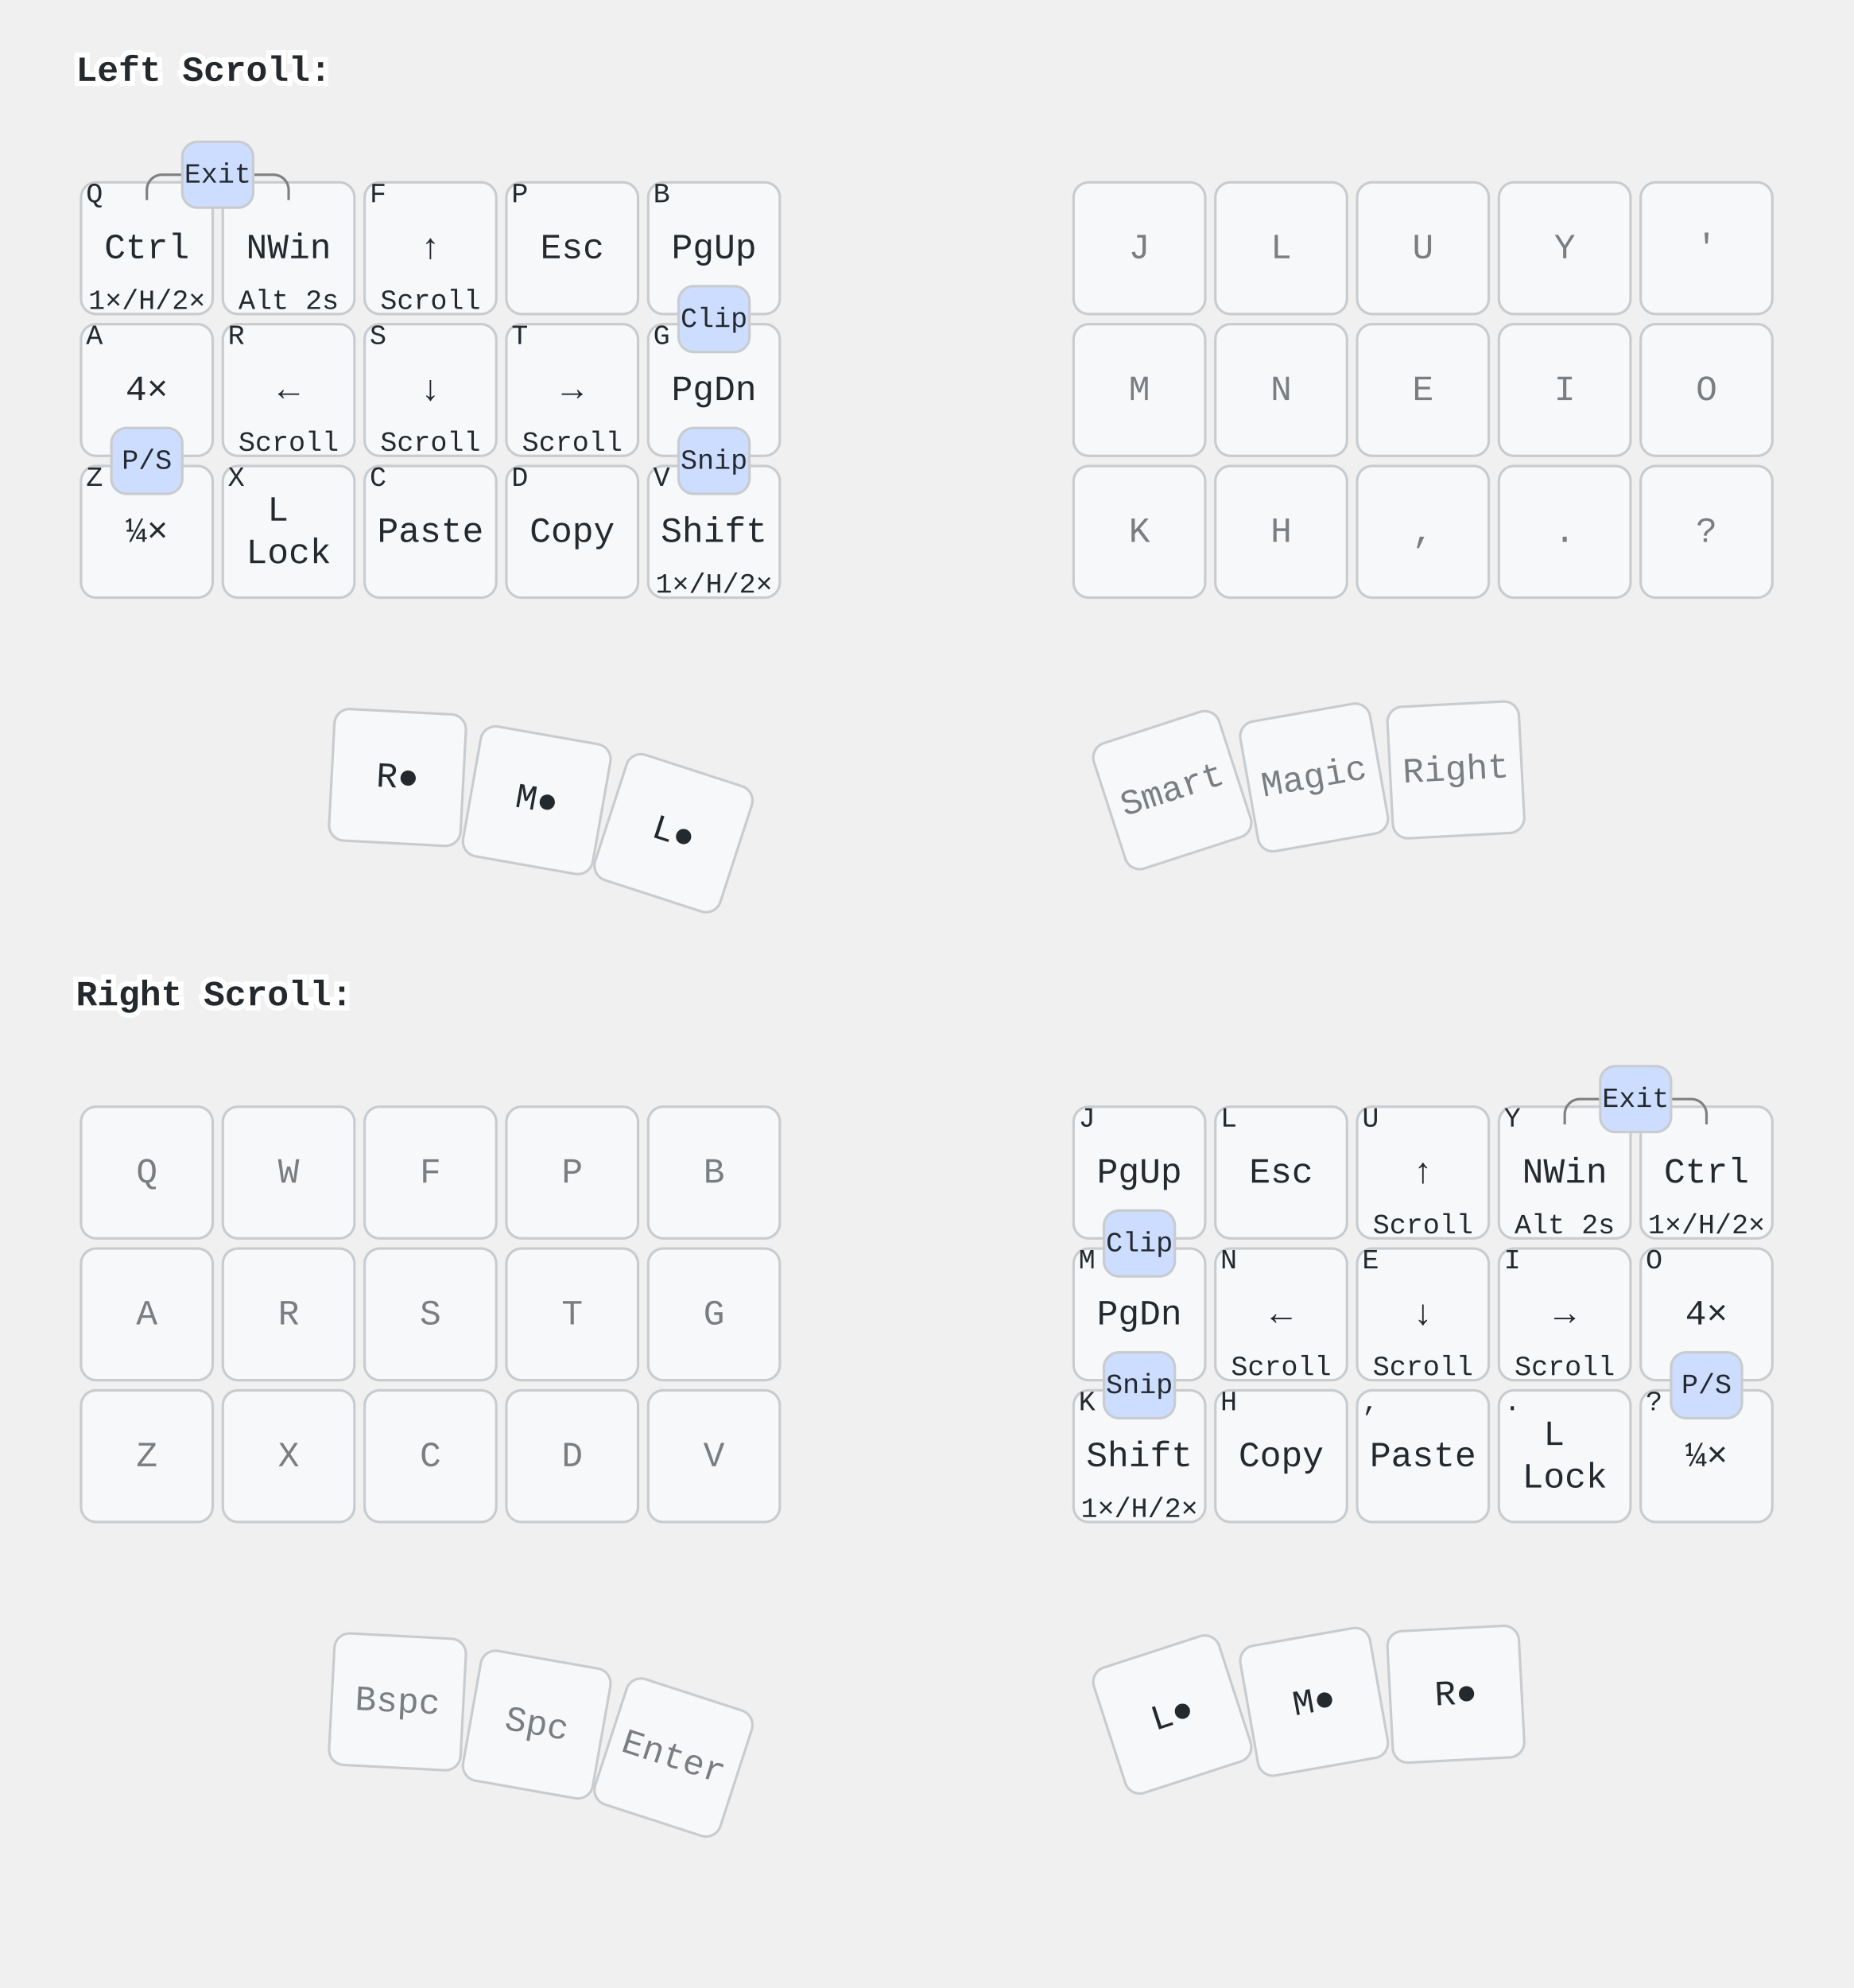
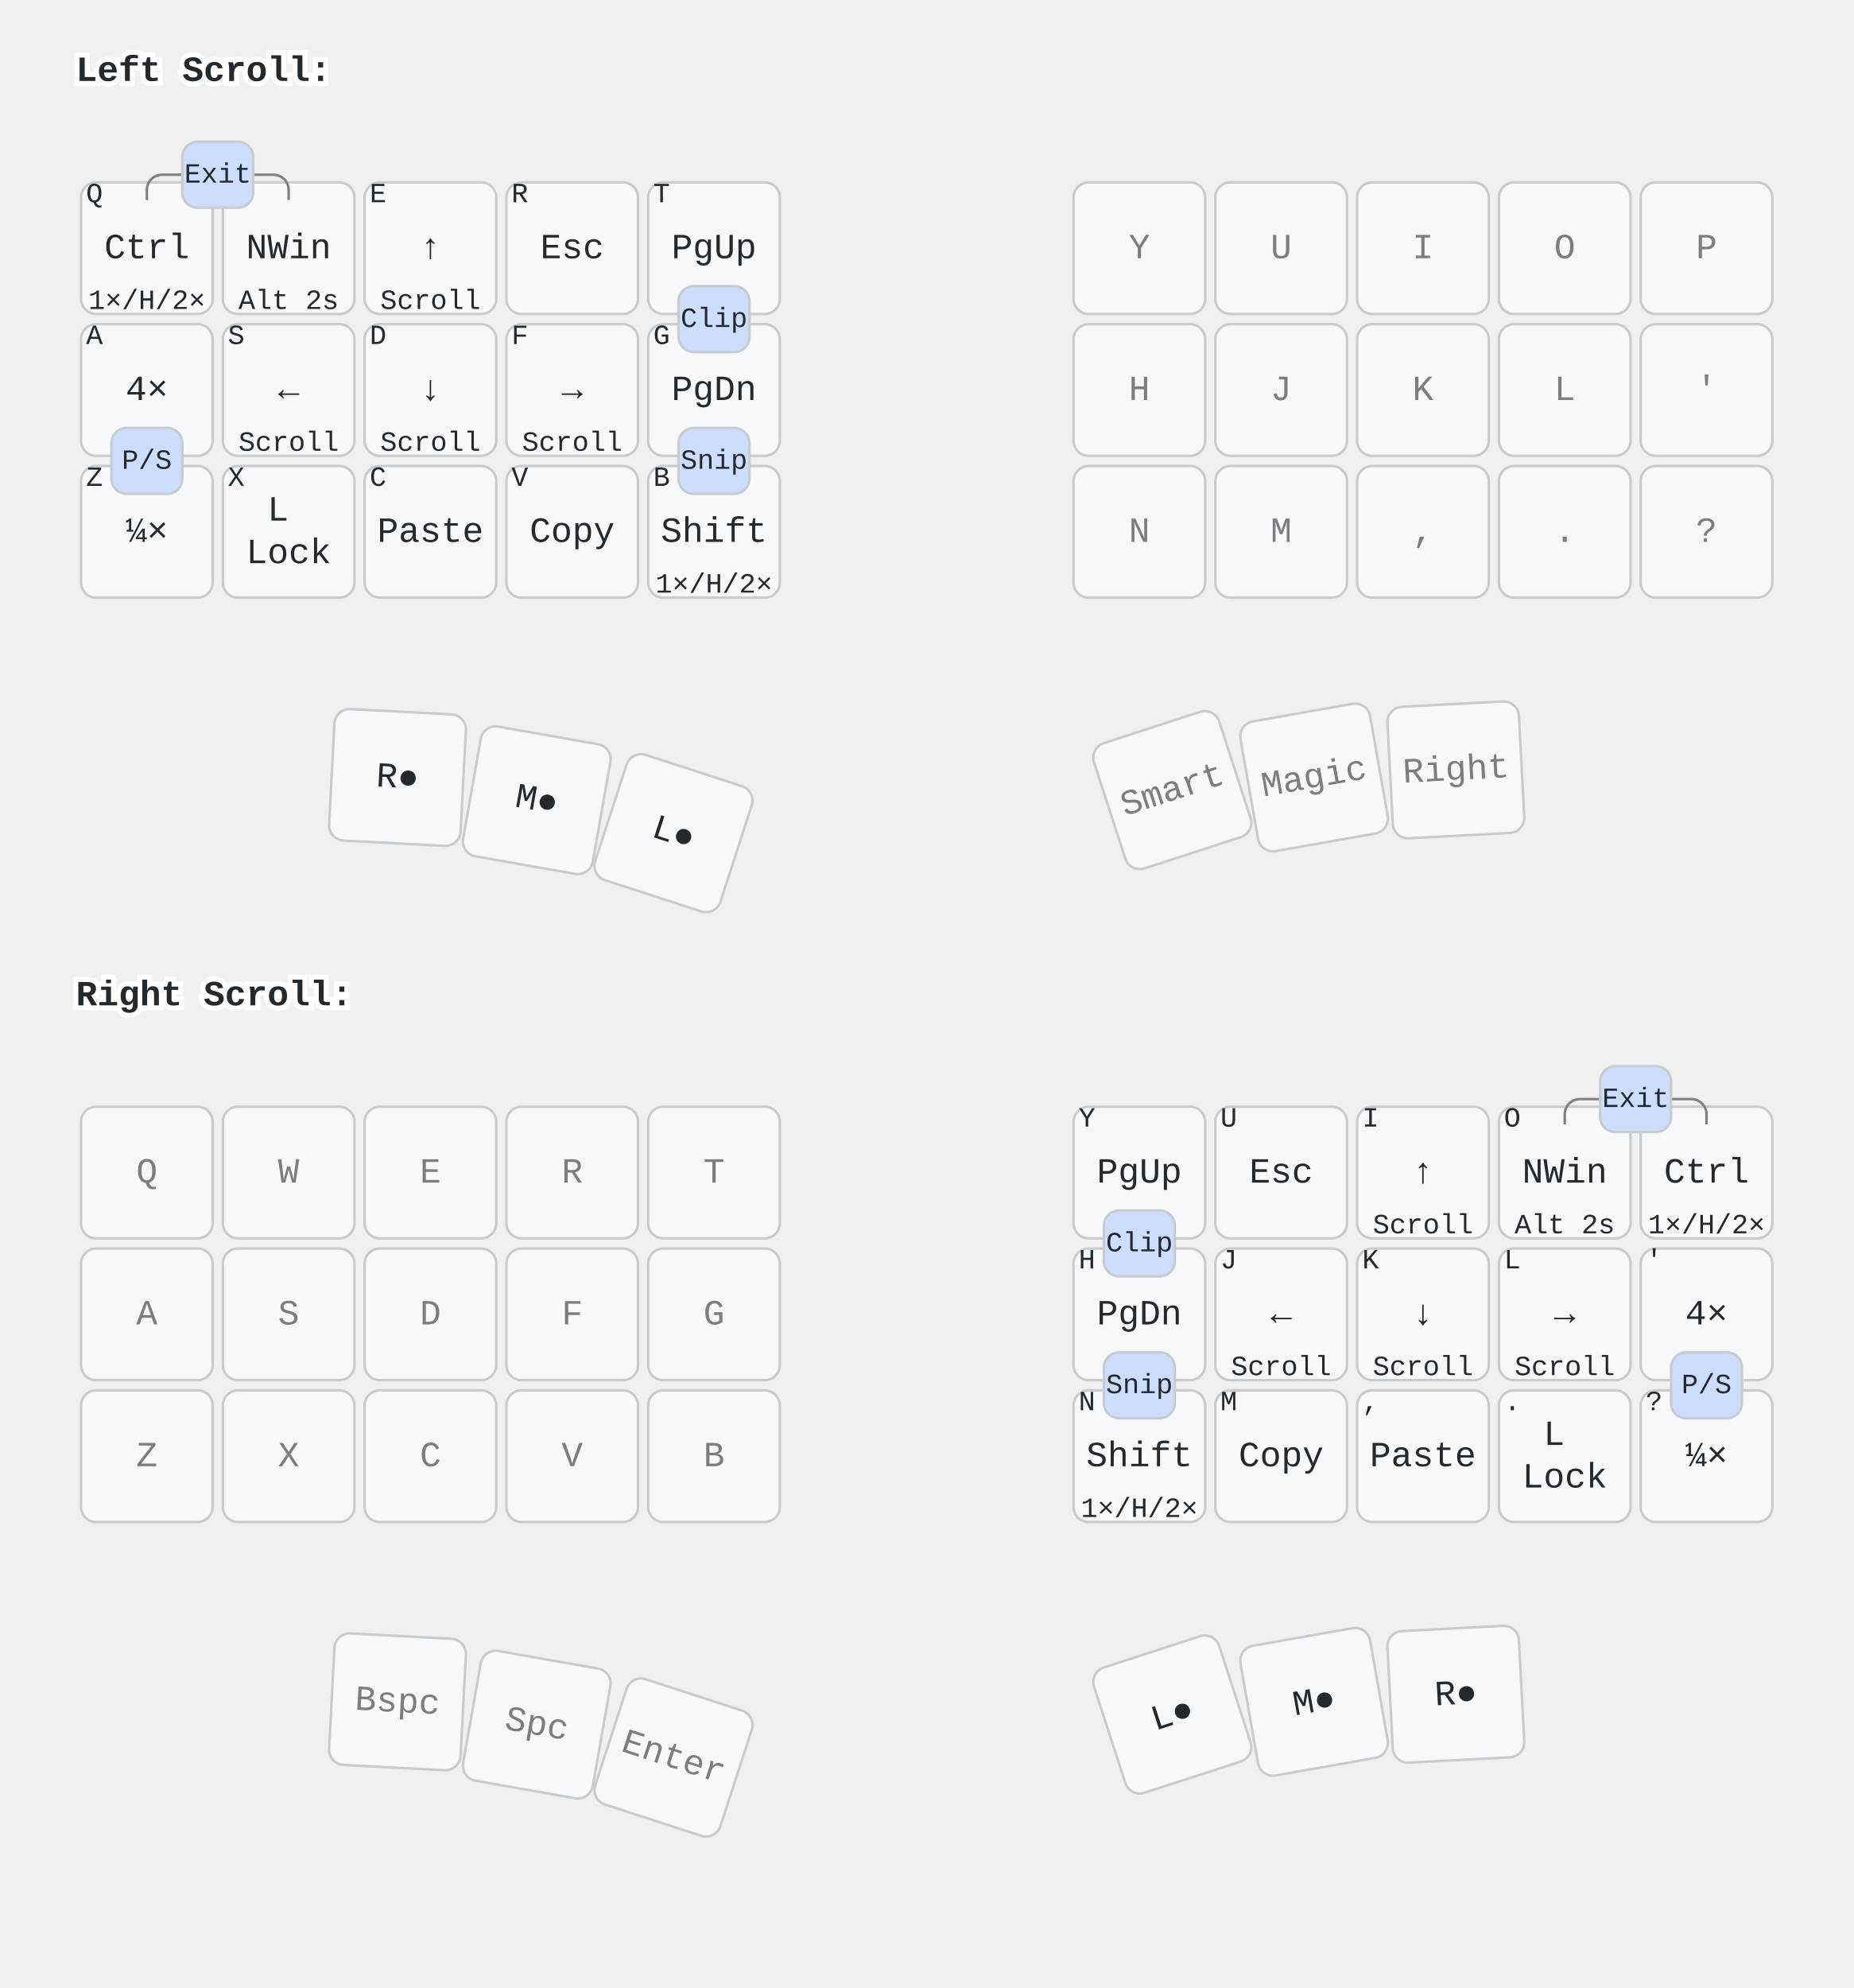
<svg xmlns="http://www.w3.org/2000/svg" width="732" height="785" viewBox="0 0 732 785" class="keymap">
  <style>/* inherit to force styles through use tags */
svg path {
    fill: inherit;
}

/* font and background color specifications */
svg.keymap {
    font-family: SFMono-Regular,Consolas,Liberation Mono,Menlo,monospace;
    font-size: 14px;
    font-kerning: normal;
    text-rendering: optimizeLegibility;
    fill: #24292e;
}

/* default key styling */
rect.key {
    fill: #f6f8fa;
}

rect.key, rect.combo {
    stroke: #c9cccf;
    stroke-width: 1;
}

/* default key side styling, only used is draw_key_sides is set */
rect.side {
    filter: brightness(90%);
}

/* color accent for combo boxes */
rect.combo, rect.combo-separate {
    fill: #cdf;
}

/* color accent for held keys */
rect.held, rect.combo.held {
    fill: #fdd;
}

/* color accent for ghost (optional) keys */
rect.ghost, rect.combo.ghost {
    stroke-dasharray: 4, 4;
    stroke-width: 2;
}

text {
    text-anchor: middle;
    dominant-baseline: middle;
}

/* styling for layer labels */
text.label {
    font-weight: bold;
    text-anchor: start;
    stroke: white;
    stroke-width: 4;
    paint-order: stroke;
}

/* styling for optional footer */
text.footer {
    text-anchor: end;
    dominant-baseline: auto;
    stroke: white;
    stroke-width: 4;
    paint-order: stroke;
}

/* styling for combo tap, and key non-tap label text */
text.combo, text.hold, text.shifted, text.left, text.right, text.tl, text.tr, text.bl, text.br {
    font-size: 11px;
}

text.hold, text.bl, text.br {
    text-anchor: middle;
    dominant-baseline: auto;
}

text.shifted, text.tl, text.tr {
    text-anchor: middle;
    dominant-baseline: hanging;
}

text.left, text.tl, text.bl {
    text-anchor: start;
}

text.right, text.tr, text.br {
    text-anchor: end;
}

text.layer-activator {
    text-decoration: underline;
}

/* styling for hold/shifted label text in combo box */
text.combo.hold, text.combo.shifted, text.combo.left, text.combo.right {
    font-size: 8px;
}

/* lighter symbol for transparent keys */
text.trans {
    fill: #7b7e81;
}

/* styling for combo dendrons */
path.combo {
    stroke-width: 1;
    stroke: gray;
    fill: none;
}

/* Start Tabler Icons Cleanup */
/* cannot use height/width with glyphs */
.icon-tabler &gt; path {
    fill: inherit;
    stroke: inherit;
    stroke-width: 2;
}
/* hide tabler's default box */
.icon-tabler &gt; path[stroke="none"][fill="none"] {
    visibility: hidden;
}
/* End Tabler Icons Cleanup */
</style>
  <g transform="translate(30, 0)" class="layer-Left Scroll">
    <text x="0" y="28" class="label" id="Left-Scroll">Left Scroll:</text>
    <g transform="translate(0, 70)">
      <g transform="translate(28, 28)" class="key keypos-0">
        <rect rx="6" ry="6" x="-26" y="-26" width="52" height="52" class="key" />
        <text x="0" y="0" class="key tap">Ctrl</text>
        <text x="0" y="24" class="key hold">1×/H/2×</text>
        <text x="-24" y="-24" class="key tl">Q</text>
      </g>
      <g transform="translate(84, 28)" class="key keypos-1">
        <rect rx="6" ry="6" x="-26" y="-26" width="52" height="52" class="key" />
        <text x="0" y="0" class="key tap">NWin</text>
        <text x="0" y="24" class="key hold">Alt 2s</text>
        <text x="-24" y="-24" class="key tl">W</text>
      </g>
      <g transform="translate(140, 28)" class="key keypos-2">
        <rect rx="6" ry="6" x="-26" y="-26" width="52" height="52" class="key" />
        <text x="0" y="0" class="key tap">↑</text>
        <text x="0" y="24" class="key hold">Scroll</text>
-         <text x="-24" y="-24" class="key tl">F</text>
+         <text x="-24" y="-24" class="key tl">E</text>
      </g>
      <g transform="translate(196, 28)" class="key keypos-3">
        <rect rx="6" ry="6" x="-26" y="-26" width="52" height="52" class="key" />
        <text x="0" y="0" class="key tap">Esc</text>
-         <text x="-24" y="-24" class="key tl">P</text>
+         <text x="-24" y="-24" class="key tl">R</text>
      </g>
      <g transform="translate(252, 28)" class="key keypos-4">
        <rect rx="6" ry="6" x="-26" y="-26" width="52" height="52" class="key" />
        <text x="0" y="0" class="key tap">PgUp</text>
-         <text x="-24" y="-24" class="key tl">B</text>
+         <text x="-24" y="-24" class="key tl">T</text>
      </g>
      <g transform="translate(420, 28)" class="key trans keypos-5">
        <rect rx="6" ry="6" x="-26" y="-26" width="52" height="52" class="key trans" />
-         <text x="0" y="0" class="key trans tap">J</text>
+         <text x="0" y="0" class="key trans tap">Y</text>
      </g>
      <g transform="translate(476, 28)" class="key trans keypos-6">
        <rect rx="6" ry="6" x="-26" y="-26" width="52" height="52" class="key trans" />
-         <text x="0" y="0" class="key trans tap">L</text>
+         <text x="0" y="0" class="key trans tap">U</text>
      </g>
      <g transform="translate(532, 28)" class="key trans keypos-7">
        <rect rx="6" ry="6" x="-26" y="-26" width="52" height="52" class="key trans" />
-         <text x="0" y="0" class="key trans tap">U</text>
+         <text x="0" y="0" class="key trans tap">I</text>
      </g>
      <g transform="translate(588, 28)" class="key trans keypos-8">
        <rect rx="6" ry="6" x="-26" y="-26" width="52" height="52" class="key trans" />
-         <text x="0" y="0" class="key trans tap">Y</text>
+         <text x="0" y="0" class="key trans tap">O</text>
      </g>
      <g transform="translate(644, 28)" class="key trans keypos-9">
        <rect rx="6" ry="6" x="-26" y="-26" width="52" height="52" class="key trans" />
-         <text x="0" y="0" class="key trans tap">'</text>
+         <text x="0" y="0" class="key trans tap">P</text>
      </g>
      <g transform="translate(28, 84)" class="key keypos-10">
        <rect rx="6" ry="6" x="-26" y="-26" width="52" height="52" class="key" />
        <text x="0" y="0" class="key tap">4×</text>
        <text x="-24" y="-24" class="key tl">A</text>
      </g>
      <g transform="translate(84, 84)" class="key keypos-11">
        <rect rx="6" ry="6" x="-26" y="-26" width="52" height="52" class="key" />
        <text x="0" y="0" class="key tap">←</text>
        <text x="0" y="24" class="key hold">Scroll</text>
-         <text x="-24" y="-24" class="key tl">R</text>
+         <text x="-24" y="-24" class="key tl">S</text>
      </g>
      <g transform="translate(140, 84)" class="key keypos-12">
        <rect rx="6" ry="6" x="-26" y="-26" width="52" height="52" class="key" />
        <text x="0" y="0" class="key tap">↓</text>
        <text x="0" y="24" class="key hold">Scroll</text>
-         <text x="-24" y="-24" class="key tl">S</text>
+         <text x="-24" y="-24" class="key tl">D</text>
      </g>
      <g transform="translate(196, 84)" class="key keypos-13">
        <rect rx="6" ry="6" x="-26" y="-26" width="52" height="52" class="key" />
        <text x="0" y="0" class="key tap">→</text>
        <text x="0" y="24" class="key hold">Scroll</text>
-         <text x="-24" y="-24" class="key tl">T</text>
+         <text x="-24" y="-24" class="key tl">F</text>
      </g>
      <g transform="translate(252, 84)" class="key keypos-14">
        <rect rx="6" ry="6" x="-26" y="-26" width="52" height="52" class="key" />
        <text x="0" y="0" class="key tap">PgDn</text>
        <text x="-24" y="-24" class="key tl">G</text>
      </g>
      <g transform="translate(420, 84)" class="key trans keypos-15">
        <rect rx="6" ry="6" x="-26" y="-26" width="52" height="52" class="key trans" />
-         <text x="0" y="0" class="key trans tap">M</text>
+         <text x="0" y="0" class="key trans tap">H</text>
      </g>
      <g transform="translate(476, 84)" class="key trans keypos-16">
        <rect rx="6" ry="6" x="-26" y="-26" width="52" height="52" class="key trans" />
-         <text x="0" y="0" class="key trans tap">N</text>
+         <text x="0" y="0" class="key trans tap">J</text>
      </g>
      <g transform="translate(532, 84)" class="key trans keypos-17">
        <rect rx="6" ry="6" x="-26" y="-26" width="52" height="52" class="key trans" />
-         <text x="0" y="0" class="key trans tap">E</text>
+         <text x="0" y="0" class="key trans tap">K</text>
      </g>
      <g transform="translate(588, 84)" class="key trans keypos-18">
        <rect rx="6" ry="6" x="-26" y="-26" width="52" height="52" class="key trans" />
-         <text x="0" y="0" class="key trans tap">I</text>
+         <text x="0" y="0" class="key trans tap">L</text>
      </g>
      <g transform="translate(644, 84)" class="key trans keypos-19">
        <rect rx="6" ry="6" x="-26" y="-26" width="52" height="52" class="key trans" />
-         <text x="0" y="0" class="key trans tap">O</text>
+         <text x="0" y="0" class="key trans tap">'</text>
      </g>
      <g transform="translate(28, 140)" class="key keypos-20">
        <rect rx="6" ry="6" x="-26" y="-26" width="52" height="52" class="key" />
        <text x="0" y="0" class="key tap">¼×</text>
        <text x="-24" y="-24" class="key tl">Z</text>
      </g>
      <g transform="translate(84, 140)" class="key keypos-21">
        <rect rx="6" ry="6" x="-26" y="-26" width="52" height="52" class="key" />
        <text x="0" y="0" class="key tap">
          <tspan x="0" dy="-0.6em">L</tspan>
          <tspan x="0" dy="1.2em">Lock</tspan>
        </text>
        <text x="-24" y="-24" class="key tl">X</text>
      </g>
      <g transform="translate(140, 140)" class="key keypos-22">
        <rect rx="6" ry="6" x="-26" y="-26" width="52" height="52" class="key" />
        <text x="0" y="0" class="key tap">Paste</text>
        <text x="-24" y="-24" class="key tl">C</text>
      </g>
      <g transform="translate(196, 140)" class="key keypos-23">
        <rect rx="6" ry="6" x="-26" y="-26" width="52" height="52" class="key" />
        <text x="0" y="0" class="key tap">Copy</text>
-         <text x="-24" y="-24" class="key tl">D</text>
+         <text x="-24" y="-24" class="key tl">V</text>
      </g>
      <g transform="translate(252, 140)" class="key keypos-24">
        <rect rx="6" ry="6" x="-26" y="-26" width="52" height="52" class="key" />
        <text x="0" y="0" class="key tap">Shift</text>
        <text x="0" y="24" class="key hold">1×/H/2×</text>
-         <text x="-24" y="-24" class="key tl">V</text>
+         <text x="-24" y="-24" class="key tl">B</text>
      </g>
      <g transform="translate(420, 140)" class="key trans keypos-25">
        <rect rx="6" ry="6" x="-26" y="-26" width="52" height="52" class="key trans" />
-         <text x="0" y="0" class="key trans tap">K</text>
+         <text x="0" y="0" class="key trans tap">N</text>
      </g>
      <g transform="translate(476, 140)" class="key trans keypos-26">
        <rect rx="6" ry="6" x="-26" y="-26" width="52" height="52" class="key trans" />
-         <text x="0" y="0" class="key trans tap">H</text>
+         <text x="0" y="0" class="key trans tap">M</text>
      </g>
      <g transform="translate(532, 140)" class="key trans keypos-27">
        <rect rx="6" ry="6" x="-26" y="-26" width="52" height="52" class="key trans" />
        <text x="0" y="0" class="key trans tap">,</text>
      </g>
      <g transform="translate(588, 140)" class="key trans keypos-28">
        <rect rx="6" ry="6" x="-26" y="-26" width="52" height="52" class="key trans" />
        <text x="0" y="0" class="key trans tap">.</text>
      </g>
      <g transform="translate(644, 140)" class="key trans keypos-29">
        <rect rx="6" ry="6" x="-26" y="-26" width="52" height="52" class="key trans" />
        <text x="0" y="0" class="key trans tap">?</text>
      </g>
      <g transform="translate(127, 237) rotate(3.0)" class="key keypos-30">
        <rect rx="6" ry="6" x="-26" y="-26" width="52" height="52" class="key" />
        <text x="0" y="0" class="key tap">R●</text>
      </g>
      <g transform="translate(182, 246) rotate(10.0)" class="key keypos-31">
        <rect rx="6" ry="6" x="-26" y="-26" width="52" height="52" class="key" />
        <text x="0" y="0" class="key tap">M●</text>
      </g>
      <g transform="translate(236, 259) rotate(18.0)" class="key keypos-32">
        <rect rx="6" ry="6" x="-26" y="-26" width="52" height="52" class="key" />
        <text x="0" y="0" class="key tap">L●</text>
      </g>
      <g transform="translate(433, 242) rotate(-18.0)" class="key trans keypos-33">
        <rect rx="6" ry="6" x="-26" y="-26" width="52" height="52" class="key trans" />
        <text x="0" y="0" class="key trans tap">Smart</text>
      </g>
      <g transform="translate(489, 237) rotate(-10.0)" class="key trans keypos-34">
        <rect rx="6" ry="6" x="-26" y="-26" width="52" height="52" class="key trans" />
        <text x="0" y="0" class="key trans tap">Magic</text>
      </g>
      <g transform="translate(545, 234) rotate(-3.0)" class="key trans keypos-35">
        <rect rx="6" ry="6" x="-26" y="-26" width="52" height="52" class="key trans" />
        <text x="0" y="0" class="key trans tap">Right</text>
      </g>
      <g class="combo combopos-0">
        <rect rx="6" ry="6" x="238" y="43" width="28" height="26" class="combo" />
        <text x="252" y="56" class="combo tap">Clip</text>
      </g>
      <g class="combo combopos-1">
        <rect rx="6" ry="6" x="238" y="99" width="28" height="26" class="combo" />
        <text x="252" y="112" class="combo tap">Snip</text>
      </g>
      <g class="combo combopos-2">
        <path d="M56,-1 h-22 a6.0,6.0 0 0 0 -6.0,6.0 v4" class="combo" />
        <path d="M56,-1 h22 a6.0,6.0 0 0 1 6.0,6.0 v4" class="combo" />
        <rect rx="6" ry="6" x="42" y="-14" width="28" height="26" class="combo" />
        <text x="56" y="-1" class="combo tap">Exit</text>
      </g>
      <g class="combo combopos-3">
        <rect rx="6" ry="6" x="14" y="99" width="28" height="26" class="combo" />
        <text x="28" y="112" class="combo tap">P/S</text>
      </g>
    </g>
  </g>
  <g transform="translate(30, 365)" class="layer-Right Scroll">
    <text x="0" y="28" class="label" id="Right-Scroll">Right Scroll:</text>
    <g transform="translate(0, 70)">
      <g transform="translate(28, 28)" class="key trans keypos-0">
        <rect rx="6" ry="6" x="-26" y="-26" width="52" height="52" class="key trans" />
        <text x="0" y="0" class="key trans tap">Q</text>
      </g>
      <g transform="translate(84, 28)" class="key trans keypos-1">
        <rect rx="6" ry="6" x="-26" y="-26" width="52" height="52" class="key trans" />
        <text x="0" y="0" class="key trans tap">W</text>
      </g>
      <g transform="translate(140, 28)" class="key trans keypos-2">
        <rect rx="6" ry="6" x="-26" y="-26" width="52" height="52" class="key trans" />
-         <text x="0" y="0" class="key trans tap">F</text>
+         <text x="0" y="0" class="key trans tap">E</text>
      </g>
      <g transform="translate(196, 28)" class="key trans keypos-3">
        <rect rx="6" ry="6" x="-26" y="-26" width="52" height="52" class="key trans" />
-         <text x="0" y="0" class="key trans tap">P</text>
+         <text x="0" y="0" class="key trans tap">R</text>
      </g>
      <g transform="translate(252, 28)" class="key trans keypos-4">
        <rect rx="6" ry="6" x="-26" y="-26" width="52" height="52" class="key trans" />
-         <text x="0" y="0" class="key trans tap">B</text>
+         <text x="0" y="0" class="key trans tap">T</text>
      </g>
      <g transform="translate(420, 28)" class="key keypos-5">
        <rect rx="6" ry="6" x="-26" y="-26" width="52" height="52" class="key" />
        <text x="0" y="0" class="key tap">PgUp</text>
-         <text x="-24" y="-24" class="key tl">J</text>
+         <text x="-24" y="-24" class="key tl">Y</text>
      </g>
      <g transform="translate(476, 28)" class="key keypos-6">
        <rect rx="6" ry="6" x="-26" y="-26" width="52" height="52" class="key" />
        <text x="0" y="0" class="key tap">Esc</text>
-         <text x="-24" y="-24" class="key tl">L</text>
+         <text x="-24" y="-24" class="key tl">U</text>
      </g>
      <g transform="translate(532, 28)" class="key keypos-7">
        <rect rx="6" ry="6" x="-26" y="-26" width="52" height="52" class="key" />
        <text x="0" y="0" class="key tap">↑</text>
        <text x="0" y="24" class="key hold">Scroll</text>
-         <text x="-24" y="-24" class="key tl">U</text>
+         <text x="-24" y="-24" class="key tl">I</text>
      </g>
      <g transform="translate(588, 28)" class="key keypos-8">
        <rect rx="6" ry="6" x="-26" y="-26" width="52" height="52" class="key" />
        <text x="0" y="0" class="key tap">NWin</text>
        <text x="0" y="24" class="key hold">Alt 2s</text>
-         <text x="-24" y="-24" class="key tl">Y</text>
+         <text x="-24" y="-24" class="key tl">O</text>
      </g>
      <g transform="translate(644, 28)" class="key keypos-9">
        <rect rx="6" ry="6" x="-26" y="-26" width="52" height="52" class="key" />
        <text x="0" y="0" class="key tap">Ctrl</text>
        <text x="0" y="24" class="key hold">1×/H/2×</text>
+         <text x="-24" y="-24" class="key tl">P</text>
+       </g>
+       <g transform="translate(28, 84)" class="key trans keypos-10">
+         <rect rx="6" ry="6" x="-26" y="-26" width="52" height="52" class="key trans" />
+         <text x="0" y="0" class="key trans tap">A</text>
+       </g>
+       <g transform="translate(84, 84)" class="key trans keypos-11">
+         <rect rx="6" ry="6" x="-26" y="-26" width="52" height="52" class="key trans" />
+         <text x="0" y="0" class="key trans tap">S</text>
+       </g>
+       <g transform="translate(140, 84)" class="key trans keypos-12">
+         <rect rx="6" ry="6" x="-26" y="-26" width="52" height="52" class="key trans" />
+         <text x="0" y="0" class="key trans tap">D</text>
+       </g>
+       <g transform="translate(196, 84)" class="key trans keypos-13">
+         <rect rx="6" ry="6" x="-26" y="-26" width="52" height="52" class="key trans" />
+         <text x="0" y="0" class="key trans tap">F</text>
+       </g>
+       <g transform="translate(252, 84)" class="key trans keypos-14">
+         <rect rx="6" ry="6" x="-26" y="-26" width="52" height="52" class="key trans" />
+         <text x="0" y="0" class="key trans tap">G</text>
+       </g>
+       <g transform="translate(420, 84)" class="key keypos-15">
+         <rect rx="6" ry="6" x="-26" y="-26" width="52" height="52" class="key" />
+         <text x="0" y="0" class="key tap">PgDn</text>
+         <text x="-24" y="-24" class="key tl">H</text>
+       </g>
+       <g transform="translate(476, 84)" class="key keypos-16">
+         <rect rx="6" ry="6" x="-26" y="-26" width="52" height="52" class="key" />
+         <text x="0" y="0" class="key tap">←</text>
+         <text x="0" y="24" class="key hold">Scroll</text>
+         <text x="-24" y="-24" class="key tl">J</text>
+       </g>
+       <g transform="translate(532, 84)" class="key keypos-17">
+         <rect rx="6" ry="6" x="-26" y="-26" width="52" height="52" class="key" />
+         <text x="0" y="0" class="key tap">↓</text>
+         <text x="0" y="24" class="key hold">Scroll</text>
+         <text x="-24" y="-24" class="key tl">K</text>
+       </g>
+       <g transform="translate(588, 84)" class="key keypos-18">
+         <rect rx="6" ry="6" x="-26" y="-26" width="52" height="52" class="key" />
+         <text x="0" y="0" class="key tap">→</text>
+         <text x="0" y="24" class="key hold">Scroll</text>
+         <text x="-24" y="-24" class="key tl">L</text>
+       </g>
+       <g transform="translate(644, 84)" class="key keypos-19">
+         <rect rx="6" ry="6" x="-26" y="-26" width="52" height="52" class="key" />
+         <text x="0" y="0" class="key tap">4×</text>
        <text x="-24" y="-24" class="key tl">'</text>
      </g>
-       <g transform="translate(28, 84)" class="key trans keypos-10">
-         <rect rx="6" ry="6" x="-26" y="-26" width="52" height="52" class="key trans" />
-         <text x="0" y="0" class="key trans tap">A</text>
-       </g>
-       <g transform="translate(84, 84)" class="key trans keypos-11">
-         <rect rx="6" ry="6" x="-26" y="-26" width="52" height="52" class="key trans" />
-         <text x="0" y="0" class="key trans tap">R</text>
-       </g>
-       <g transform="translate(140, 84)" class="key trans keypos-12">
-         <rect rx="6" ry="6" x="-26" y="-26" width="52" height="52" class="key trans" />
-         <text x="0" y="0" class="key trans tap">S</text>
-       </g>
-       <g transform="translate(196, 84)" class="key trans keypos-13">
-         <rect rx="6" ry="6" x="-26" y="-26" width="52" height="52" class="key trans" />
-         <text x="0" y="0" class="key trans tap">T</text>
-       </g>
-       <g transform="translate(252, 84)" class="key trans keypos-14">
-         <rect rx="6" ry="6" x="-26" y="-26" width="52" height="52" class="key trans" />
-         <text x="0" y="0" class="key trans tap">G</text>
-       </g>
-       <g transform="translate(420, 84)" class="key keypos-15">
-         <rect rx="6" ry="6" x="-26" y="-26" width="52" height="52" class="key" />
-         <text x="0" y="0" class="key tap">PgDn</text>
-         <text x="-24" y="-24" class="key tl">M</text>
-       </g>
-       <g transform="translate(476, 84)" class="key keypos-16">
-         <rect rx="6" ry="6" x="-26" y="-26" width="52" height="52" class="key" />
-         <text x="0" y="0" class="key tap">←</text>
-         <text x="0" y="24" class="key hold">Scroll</text>
-         <text x="-24" y="-24" class="key tl">N</text>
-       </g>
-       <g transform="translate(532, 84)" class="key keypos-17">
-         <rect rx="6" ry="6" x="-26" y="-26" width="52" height="52" class="key" />
-         <text x="0" y="0" class="key tap">↓</text>
-         <text x="0" y="24" class="key hold">Scroll</text>
-         <text x="-24" y="-24" class="key tl">E</text>
-       </g>
-       <g transform="translate(588, 84)" class="key keypos-18">
-         <rect rx="6" ry="6" x="-26" y="-26" width="52" height="52" class="key" />
-         <text x="0" y="0" class="key tap">→</text>
-         <text x="0" y="24" class="key hold">Scroll</text>
-         <text x="-24" y="-24" class="key tl">I</text>
-       </g>
-       <g transform="translate(644, 84)" class="key keypos-19">
-         <rect rx="6" ry="6" x="-26" y="-26" width="52" height="52" class="key" />
-         <text x="0" y="0" class="key tap">4×</text>
-         <text x="-24" y="-24" class="key tl">O</text>
-       </g>
      <g transform="translate(28, 140)" class="key trans keypos-20">
        <rect rx="6" ry="6" x="-26" y="-26" width="52" height="52" class="key trans" />
        <text x="0" y="0" class="key trans tap">Z</text>
      </g>
      <g transform="translate(84, 140)" class="key trans keypos-21">
        <rect rx="6" ry="6" x="-26" y="-26" width="52" height="52" class="key trans" />
        <text x="0" y="0" class="key trans tap">X</text>
      </g>
      <g transform="translate(140, 140)" class="key trans keypos-22">
        <rect rx="6" ry="6" x="-26" y="-26" width="52" height="52" class="key trans" />
        <text x="0" y="0" class="key trans tap">C</text>
      </g>
      <g transform="translate(196, 140)" class="key trans keypos-23">
        <rect rx="6" ry="6" x="-26" y="-26" width="52" height="52" class="key trans" />
-         <text x="0" y="0" class="key trans tap">D</text>
+         <text x="0" y="0" class="key trans tap">V</text>
      </g>
      <g transform="translate(252, 140)" class="key trans keypos-24">
        <rect rx="6" ry="6" x="-26" y="-26" width="52" height="52" class="key trans" />
-         <text x="0" y="0" class="key trans tap">V</text>
+         <text x="0" y="0" class="key trans tap">B</text>
      </g>
      <g transform="translate(420, 140)" class="key keypos-25">
        <rect rx="6" ry="6" x="-26" y="-26" width="52" height="52" class="key" />
        <text x="0" y="0" class="key tap">Shift</text>
        <text x="0" y="24" class="key hold">1×/H/2×</text>
-         <text x="-24" y="-24" class="key tl">K</text>
+         <text x="-24" y="-24" class="key tl">N</text>
      </g>
      <g transform="translate(476, 140)" class="key keypos-26">
        <rect rx="6" ry="6" x="-26" y="-26" width="52" height="52" class="key" />
        <text x="0" y="0" class="key tap">Copy</text>
-         <text x="-24" y="-24" class="key tl">H</text>
+         <text x="-24" y="-24" class="key tl">M</text>
      </g>
      <g transform="translate(532, 140)" class="key keypos-27">
        <rect rx="6" ry="6" x="-26" y="-26" width="52" height="52" class="key" />
        <text x="0" y="0" class="key tap">Paste</text>
        <text x="-24" y="-24" class="key tl">,</text>
      </g>
      <g transform="translate(588, 140)" class="key keypos-28">
        <rect rx="6" ry="6" x="-26" y="-26" width="52" height="52" class="key" />
        <text x="0" y="0" class="key tap">
          <tspan x="0" dy="-0.6em">L</tspan>
          <tspan x="0" dy="1.2em">Lock</tspan>
        </text>
        <text x="-24" y="-24" class="key tl">.</text>
      </g>
      <g transform="translate(644, 140)" class="key keypos-29">
        <rect rx="6" ry="6" x="-26" y="-26" width="52" height="52" class="key" />
        <text x="0" y="0" class="key tap">¼×</text>
        <text x="-24" y="-24" class="key tl">?</text>
      </g>
      <g transform="translate(127, 237) rotate(3.0)" class="key trans keypos-30">
        <rect rx="6" ry="6" x="-26" y="-26" width="52" height="52" class="key trans" />
        <text x="0" y="0" class="key trans tap">Bspc</text>
      </g>
      <g transform="translate(182, 246) rotate(10.0)" class="key trans keypos-31">
        <rect rx="6" ry="6" x="-26" y="-26" width="52" height="52" class="key trans" />
        <text x="0" y="0" class="key trans tap">Spc</text>
      </g>
      <g transform="translate(236, 259) rotate(18.0)" class="key trans keypos-32">
        <rect rx="6" ry="6" x="-26" y="-26" width="52" height="52" class="key trans" />
        <text x="0" y="0" class="key trans tap">Enter</text>
      </g>
      <g transform="translate(433, 242) rotate(-18.0)" class="key keypos-33">
        <rect rx="6" ry="6" x="-26" y="-26" width="52" height="52" class="key" />
        <text x="0" y="0" class="key tap">L●</text>
      </g>
      <g transform="translate(489, 237) rotate(-10.0)" class="key keypos-34">
        <rect rx="6" ry="6" x="-26" y="-26" width="52" height="52" class="key" />
        <text x="0" y="0" class="key tap">M●</text>
      </g>
      <g transform="translate(545, 234) rotate(-3.0)" class="key keypos-35">
        <rect rx="6" ry="6" x="-26" y="-26" width="52" height="52" class="key" />
        <text x="0" y="0" class="key tap">R●</text>
      </g>
      <g class="combo combopos-0">
        <rect rx="6" ry="6" x="406" y="43" width="28" height="26" class="combo" />
        <text x="420" y="56" class="combo tap">Clip</text>
      </g>
      <g class="combo combopos-1">
        <rect rx="6" ry="6" x="406" y="99" width="28" height="26" class="combo" />
        <text x="420" y="112" class="combo tap">Snip</text>
      </g>
      <g class="combo combopos-2">
        <path d="M616,-1 h-22 a6.0,6.0 0 0 0 -6.0,6.0 v4" class="combo" />
        <path d="M616,-1 h22 a6.0,6.0 0 0 1 6.0,6.0 v4" class="combo" />
        <rect rx="6" ry="6" x="602" y="-14" width="28" height="26" class="combo" />
        <text x="616" y="-1" class="combo tap">Exit</text>
      </g>
      <g class="combo combopos-3">
        <rect rx="6" ry="6" x="630" y="99" width="28" height="26" class="combo" />
        <text x="644" y="112" class="combo tap">P/S</text>
      </g>
    </g>
  </g>
</svg>
